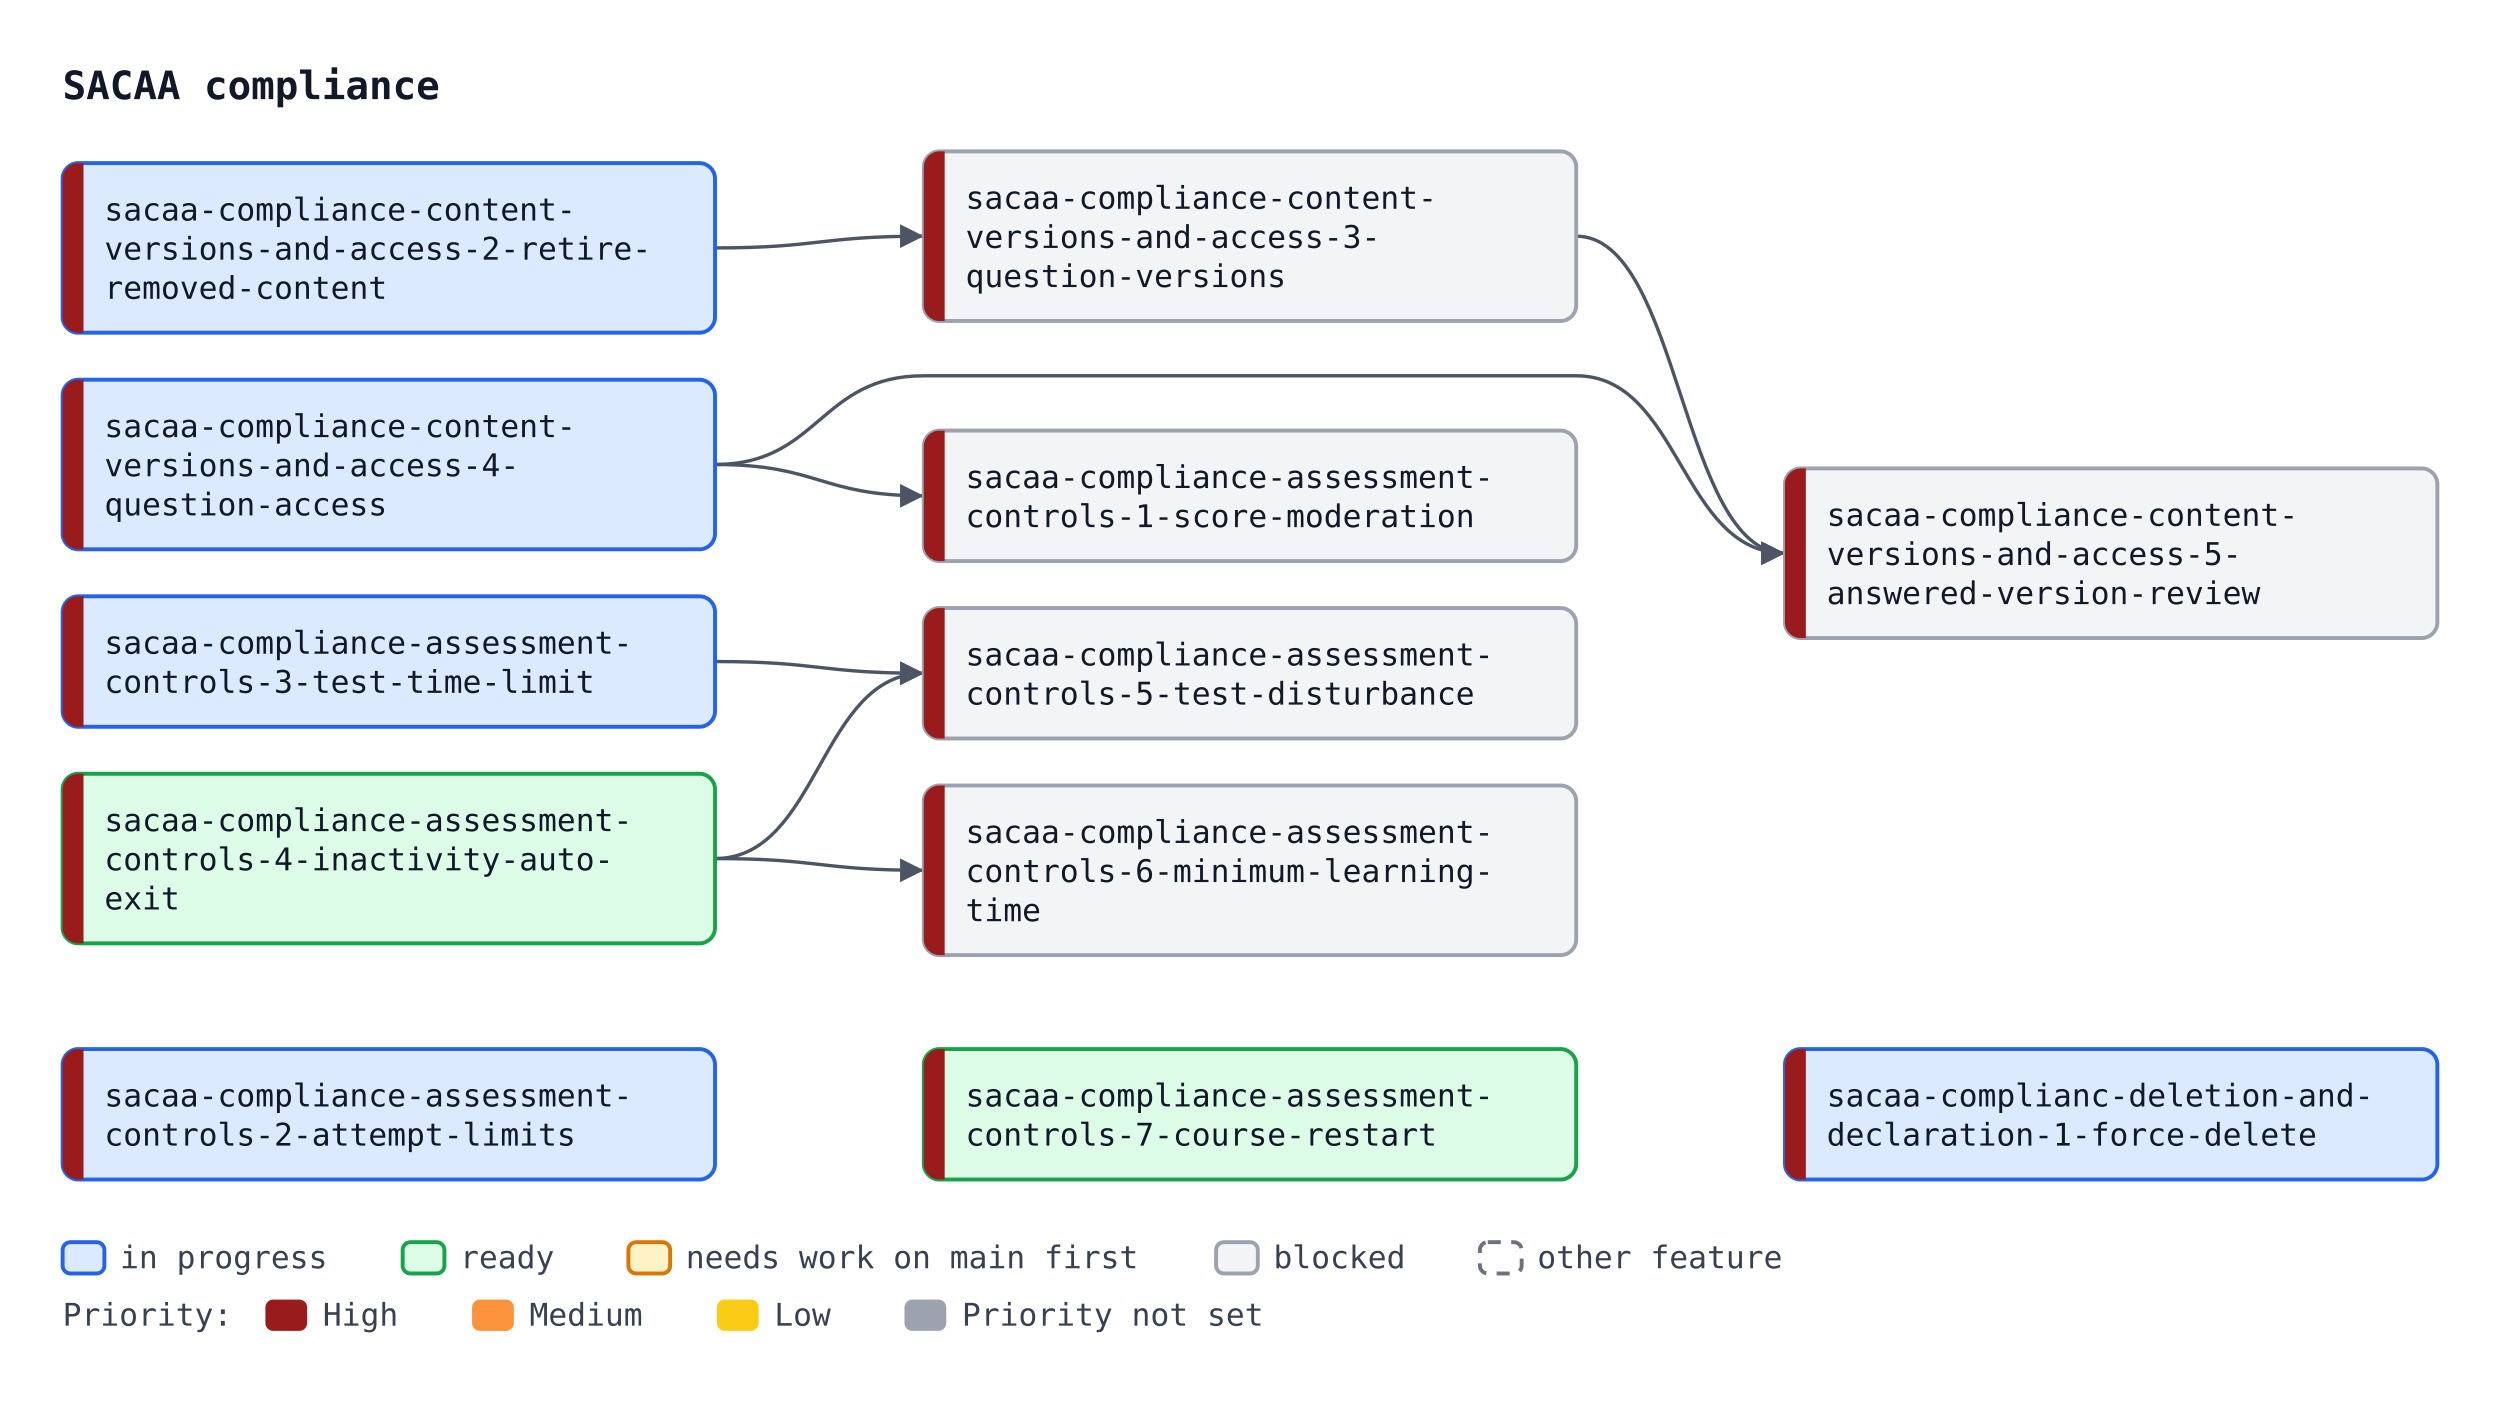
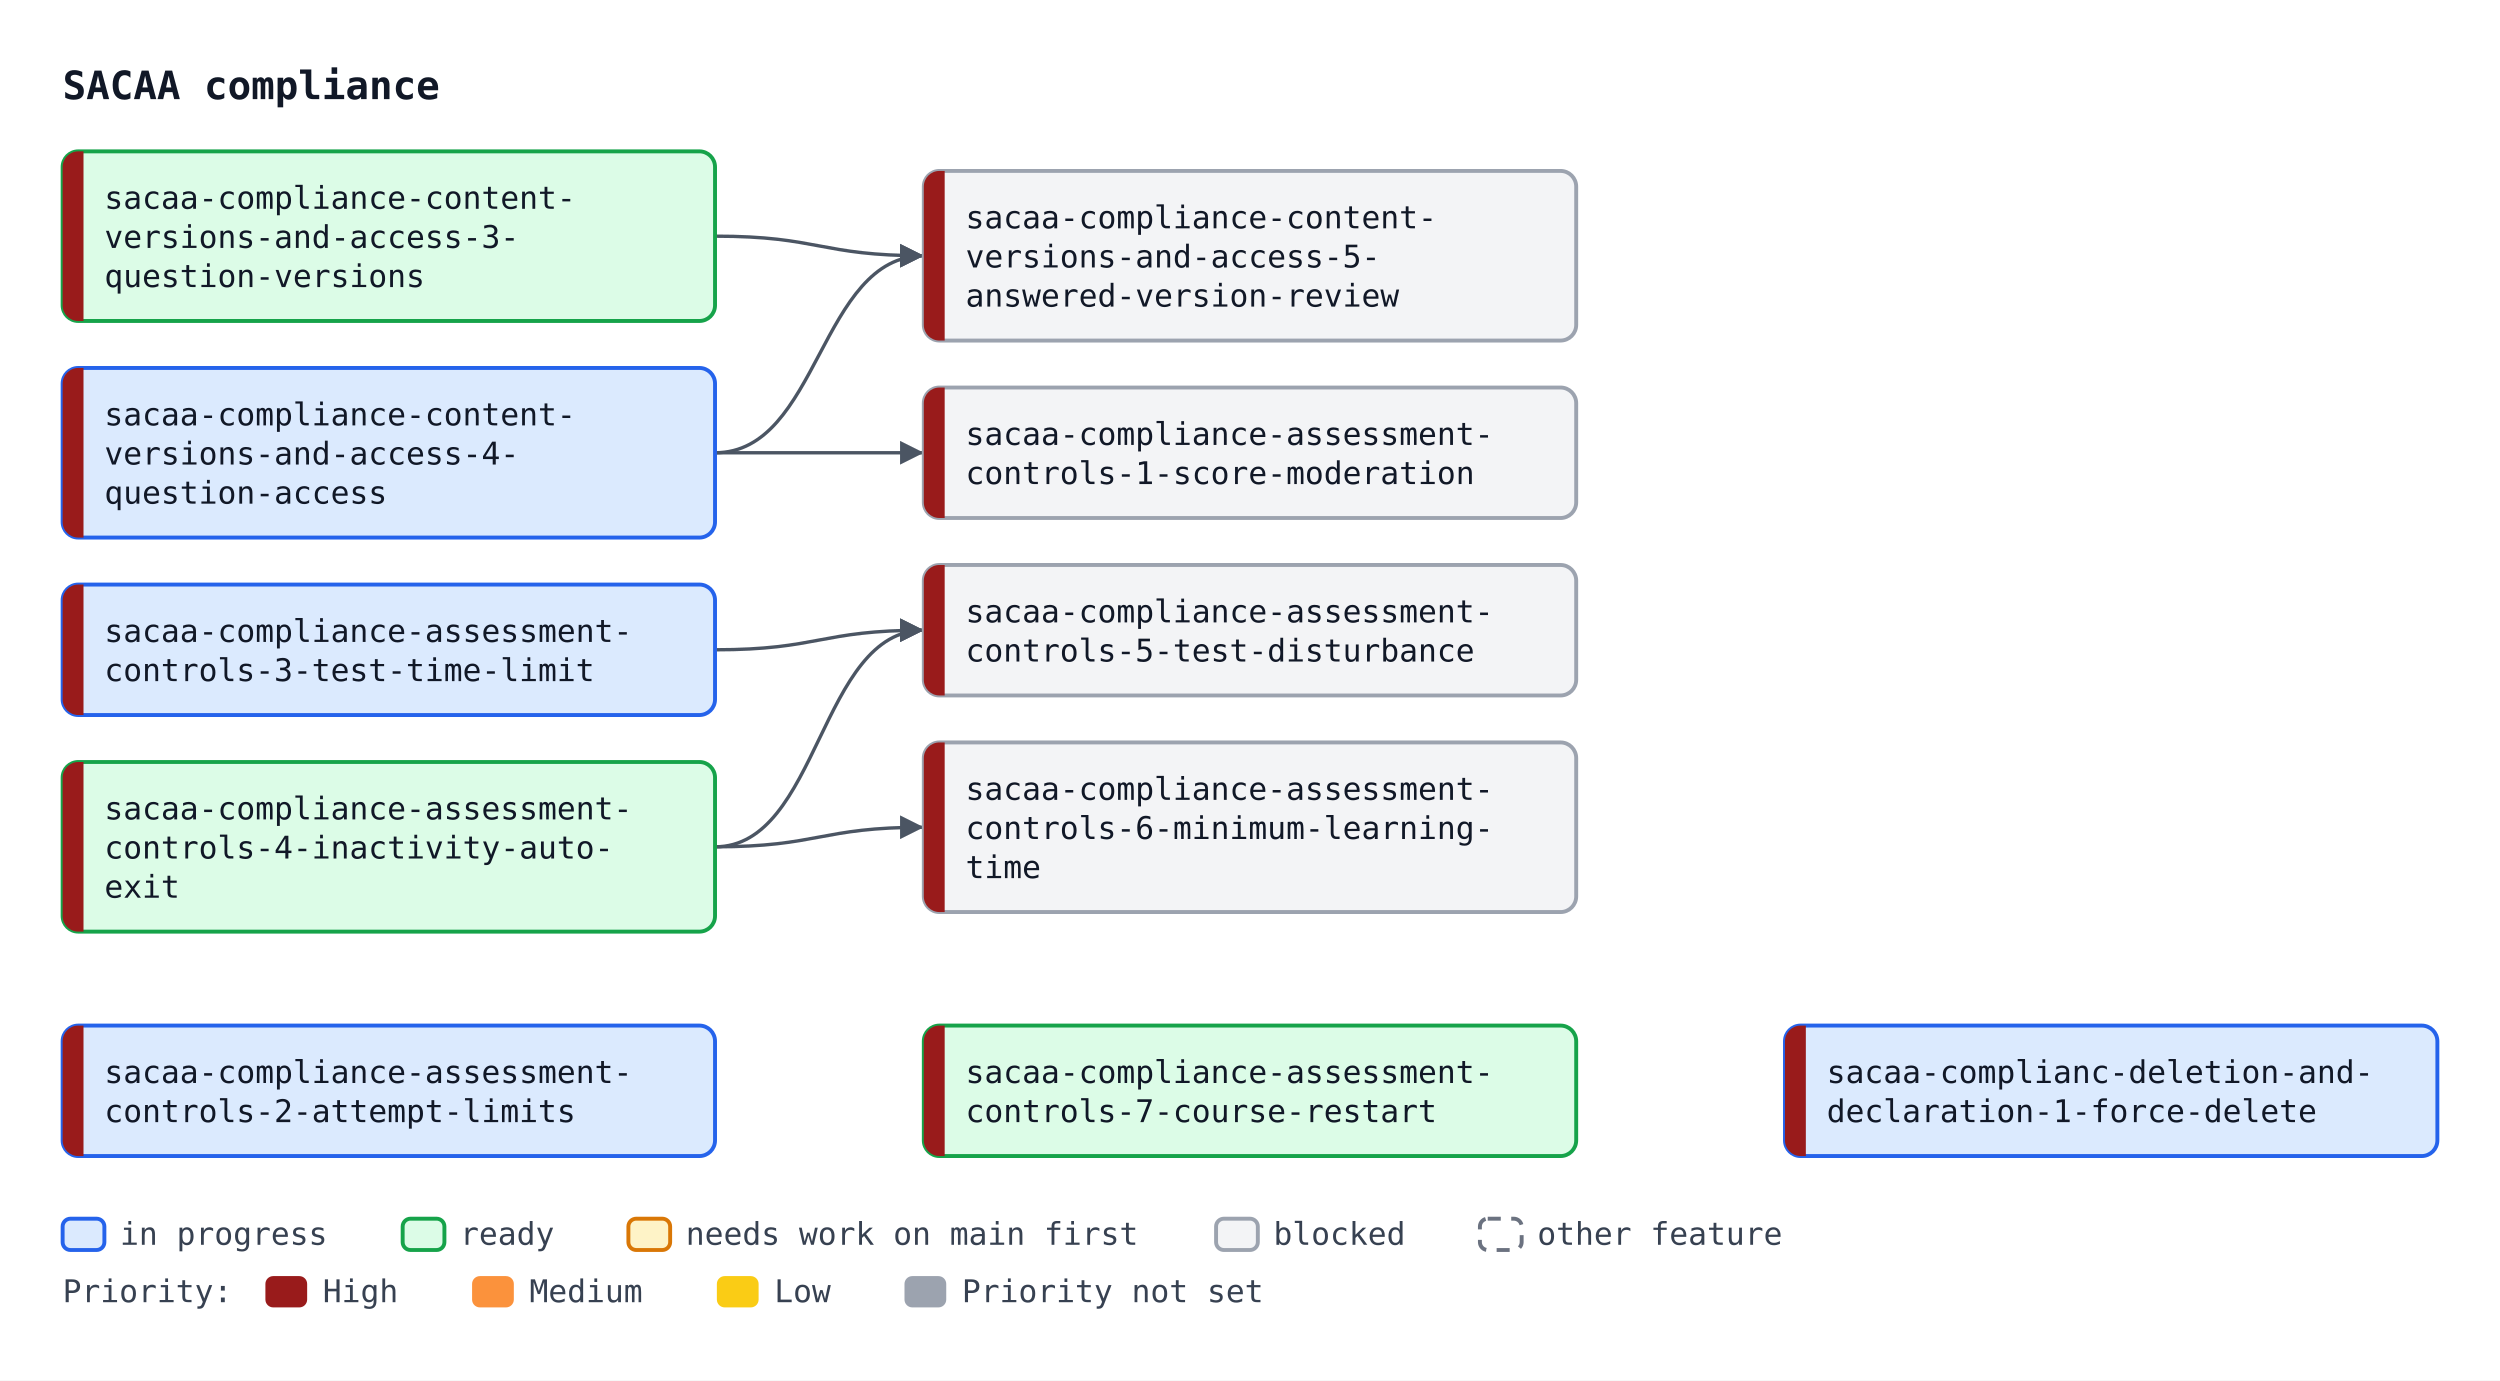
- <svg xmlns="http://www.w3.org/2000/svg" width="958" height="538" viewBox="0 0 958 538" font-family="ui-monospace, SFMono-Regular, Menlo, Consolas, monospace" font-size="12">
+ <svg xmlns="http://www.w3.org/2000/svg" width="958" height="529" viewBox="0 0 958 529" font-family="ui-monospace, SFMono-Regular, Menlo, Consolas, monospace" font-size="12">
  <defs>
    <marker id="arrow" viewBox="0 0 10 10" refX="10" refY="5" markerWidth="7" markerHeight="7" orient="auto-start-reverse">
      <path d="M0,0 L10,5 L0,10 z" fill="#4b5563" />
    </marker>
  </defs>
-   <rect width="958" height="538" fill="#ffffff" />
+   <rect width="958" height="529" fill="#ffffff" />
  <text x="24" y="38" font-size="15" font-weight="bold" fill="#111827">SACAA compliance</text>
-   <path d="M274.0,95.0 C314.0,95.0 314.0,90.5 354.0,90.5" fill="none" stroke="#4b5563" stroke-width="1.3" marker-end="url(#arrow)" />
-   <path d="M604.0,90.5 C644.0,90.5 644.0,212.0 684.0,212.0" fill="none" stroke="#4b5563" stroke-width="1.3" marker-end="url(#arrow)" />
-   <path d="M274.0,178.0 C314.0,178.0 314.0,144.0 354.0,144.0 L604.0,144.0 C644.0,144.0 644.0,212.0 684.0,212.0" fill="none" stroke="#4b5563" stroke-width="1.3" marker-end="url(#arrow)" />
-   <path d="M274.0,178.0 C314.0,178.0 314.0,190.0 354.0,190.0" fill="none" stroke="#4b5563" stroke-width="1.3" marker-end="url(#arrow)" />
-   <path d="M274.0,253.5 C314.0,253.5 314.0,258.0 354.0,258.0" fill="none" stroke="#4b5563" stroke-width="1.3" marker-end="url(#arrow)" />
-   <path d="M274.0,329.0 C314.0,329.0 314.0,258.0 354.0,258.0" fill="none" stroke="#4b5563" stroke-width="1.3" marker-end="url(#arrow)" />
-   <path d="M274.0,329.0 C314.0,329.0 314.0,333.5 354.0,333.5" fill="none" stroke="#4b5563" stroke-width="1.3" marker-end="url(#arrow)" />
-   <rect x="24.0" y="62.5" width="250" height="65" rx="6" fill="#dbeafe" stroke="#2563eb" stroke-width="1.5" />
-   <path d="M32.0,62.5 H30.0 A6,6 0 0 0 24.0,68.5 V121.5 A6,6 0 0 0 30.0,127.5 H32.0 Z" fill="#991b1b" />
-   <text x="40.0" y="84.5" fill="#111827">sacaa-compliance-content-</text>
-   <text x="40.0" y="99.5" fill="#111827">versions-and-access-2-retire-</text>
-   <text x="40.0" y="114.5" fill="#111827">removed-content</text>
-   <rect x="354.0" y="58.0" width="250" height="65" rx="6" fill="#f3f4f6" stroke="#9ca3af" stroke-width="1.5" />
-   <path d="M362.0,58.0 H360.0 A6,6 0 0 0 354.0,64.0 V117.0 A6,6 0 0 0 360.0,123.0 H362.0 Z" fill="#991b1b" />
-   <text x="370.0" y="80.0" fill="#111827">sacaa-compliance-content-</text>
-   <text x="370.0" y="95.0" fill="#111827">versions-and-access-3-</text>
-   <text x="370.0" y="110.0" fill="#111827">question-versions</text>
-   <rect x="24.0" y="145.5" width="250" height="65" rx="6" fill="#dbeafe" stroke="#2563eb" stroke-width="1.5" />
-   <path d="M32.0,145.5 H30.0 A6,6 0 0 0 24.0,151.5 V204.5 A6,6 0 0 0 30.0,210.5 H32.0 Z" fill="#991b1b" />
-   <text x="40.0" y="167.5" fill="#111827">sacaa-compliance-content-</text>
-   <text x="40.0" y="182.5" fill="#111827">versions-and-access-4-</text>
-   <text x="40.0" y="197.5" fill="#111827">question-access</text>
-   <rect x="684.0" y="179.5" width="250" height="65" rx="6" fill="#f3f4f6" stroke="#9ca3af" stroke-width="1.5" />
-   <path d="M692.0,179.5 H690.0 A6,6 0 0 0 684.0,185.5 V238.5 A6,6 0 0 0 690.0,244.5 H692.0 Z" fill="#991b1b" />
-   <text x="700.0" y="201.5" fill="#111827">sacaa-compliance-content-</text>
-   <text x="700.0" y="216.5" fill="#111827">versions-and-access-5-</text>
-   <text x="700.0" y="231.5" fill="#111827">answered-version-review</text>
-   <rect x="354.0" y="165.0" width="250" height="50" rx="6" fill="#f3f4f6" stroke="#9ca3af" stroke-width="1.5" />
-   <path d="M362.0,165.0 H360.0 A6,6 0 0 0 354.0,171.0 V209.0 A6,6 0 0 0 360.0,215.0 H362.0 Z" fill="#991b1b" />
-   <text x="370.0" y="187.0" fill="#111827">sacaa-compliance-assessment-</text>
-   <text x="370.0" y="202.0" fill="#111827">controls-1-score-moderation</text>
-   <rect x="24.0" y="228.5" width="250" height="50" rx="6" fill="#dbeafe" stroke="#2563eb" stroke-width="1.5" />
-   <path d="M32.0,228.5 H30.0 A6,6 0 0 0 24.0,234.5 V272.5 A6,6 0 0 0 30.0,278.5 H32.0 Z" fill="#991b1b" />
-   <text x="40.0" y="250.5" fill="#111827">sacaa-compliance-assessment-</text>
-   <text x="40.0" y="265.5" fill="#111827">controls-3-test-time-limit</text>
-   <rect x="24.0" y="296.5" width="250" height="65" rx="6" fill="#dcfce7" stroke="#16a34a" stroke-width="1.5" />
-   <path d="M32.0,296.5 H30.0 A6,6 0 0 0 24.0,302.5 V355.5 A6,6 0 0 0 30.0,361.5 H32.0 Z" fill="#991b1b" />
-   <text x="40.0" y="318.5" fill="#111827">sacaa-compliance-assessment-</text>
-   <text x="40.0" y="333.5" fill="#111827">controls-4-inactivity-auto-</text>
-   <text x="40.0" y="348.5" fill="#111827">exit</text>
-   <rect x="354.0" y="233.0" width="250" height="50" rx="6" fill="#f3f4f6" stroke="#9ca3af" stroke-width="1.5" />
-   <path d="M362.0,233.0 H360.0 A6,6 0 0 0 354.0,239.0 V277.0 A6,6 0 0 0 360.0,283.0 H362.0 Z" fill="#991b1b" />
-   <text x="370.0" y="255.0" fill="#111827">sacaa-compliance-assessment-</text>
-   <text x="370.0" y="270.0" fill="#111827">controls-5-test-disturbance</text>
-   <rect x="354.0" y="301.0" width="250" height="65" rx="6" fill="#f3f4f6" stroke="#9ca3af" stroke-width="1.5" />
-   <path d="M362.0,301.0 H360.0 A6,6 0 0 0 354.0,307.0 V360.0 A6,6 0 0 0 360.0,366.0 H362.0 Z" fill="#991b1b" />
-   <text x="370.0" y="323.0" fill="#111827">sacaa-compliance-assessment-</text>
-   <text x="370.0" y="338.0" fill="#111827">controls-6-minimum-learning-</text>
-   <text x="370.0" y="353.0" fill="#111827">time</text>
-   <rect x="24.0" y="402.0" width="250" height="50" rx="6" fill="#dbeafe" stroke="#2563eb" stroke-width="1.5" />
-   <path d="M32.0,402.0 H30.0 A6,6 0 0 0 24.0,408.0 V446.0 A6,6 0 0 0 30.0,452.0 H32.0 Z" fill="#991b1b" />
-   <text x="40.0" y="424.0" fill="#111827">sacaa-compliance-assessment-</text>
-   <text x="40.0" y="439.0" fill="#111827">controls-2-attempt-limits</text>
-   <rect x="354.0" y="402.0" width="250" height="50" rx="6" fill="#dcfce7" stroke="#16a34a" stroke-width="1.5" />
-   <path d="M362.0,402.0 H360.0 A6,6 0 0 0 354.0,408.0 V446.0 A6,6 0 0 0 360.0,452.0 H362.0 Z" fill="#991b1b" />
-   <text x="370.0" y="424.0" fill="#111827">sacaa-compliance-assessment-</text>
-   <text x="370.0" y="439.0" fill="#111827">controls-7-course-restart</text>
-   <rect x="684.0" y="402.0" width="250" height="50" rx="6" fill="#dbeafe" stroke="#2563eb" stroke-width="1.5" />
-   <path d="M692.0,402.0 H690.0 A6,6 0 0 0 684.0,408.0 V446.0 A6,6 0 0 0 690.0,452.0 H692.0 Z" fill="#991b1b" />
-   <text x="700.0" y="424.0" fill="#111827">sacaa-complianc-deletion-and-</text>
-   <text x="700.0" y="439.0" fill="#111827">declaration-1-force-delete</text>
-   <rect x="24.0" y="476" width="16" height="12" rx="3" fill="#dbeafe" stroke="#2563eb" stroke-width="1.5" />
-   <text x="46.0" y="486" fill="#374151">in progress</text>
-   <rect x="154.3" y="476" width="16" height="12" rx="3" fill="#dcfce7" stroke="#16a34a" stroke-width="1.5" />
-   <text x="176.3" y="486" fill="#374151">ready</text>
-   <rect x="240.8" y="476" width="16" height="12" rx="3" fill="#fef3c7" stroke="#d97706" stroke-width="1.5" />
-   <text x="262.8" y="486" fill="#374151">needs work on main first</text>
-   <rect x="466.0" y="476" width="16" height="12" rx="3" fill="#f3f4f6" stroke="#9ca3af" stroke-width="1.5" />
-   <text x="488.0" y="486" fill="#374151">blocked</text>
-   <rect x="567.1" y="476" width="16" height="12" rx="3" fill="#ffffff" stroke="#6b7280" stroke-width="1.5" stroke-dasharray="5 4" />
-   <text x="589.1" y="486" fill="#374151">other feature</text>
-   <text x="24" y="508" fill="#374151">Priority:</text>
-   <rect x="101.7" y="498" width="16" height="12" rx="3" fill="#991b1b" />
-   <text x="123.7" y="508" fill="#374151">High</text>
-   <rect x="180.9" y="498" width="16" height="12" rx="3" fill="#fb923c" />
-   <text x="202.9" y="508" fill="#374151">Medium</text>
-   <rect x="274.7" y="498" width="16" height="12" rx="3" fill="#facc15" />
-   <text x="296.7" y="508" fill="#374151">Low</text>
-   <rect x="346.6" y="498" width="16" height="12" rx="3" fill="#9ca3af" />
-   <text x="368.6" y="508" fill="#374151">Priority not set</text>
+   <path d="M274.0,90.5 C314.0,90.5 314.0,98.0 354.0,98.0" fill="none" stroke="#4b5563" stroke-width="1.3" marker-end="url(#arrow)" />
+   <path d="M274.0,173.5 C314.0,173.5 314.0,98.0 354.0,98.0" fill="none" stroke="#4b5563" stroke-width="1.3" marker-end="url(#arrow)" />
+   <path d="M274.0,173.5 C314.0,173.5 314.0,173.5 354.0,173.5" fill="none" stroke="#4b5563" stroke-width="1.3" marker-end="url(#arrow)" />
+   <path d="M274.0,249.0 C314.0,249.0 314.0,241.5 354.0,241.5" fill="none" stroke="#4b5563" stroke-width="1.3" marker-end="url(#arrow)" />
+   <path d="M274.0,324.5 C314.0,324.5 314.0,241.5 354.0,241.5" fill="none" stroke="#4b5563" stroke-width="1.3" marker-end="url(#arrow)" />
+   <path d="M274.0,324.5 C314.0,324.5 314.0,317.0 354.0,317.0" fill="none" stroke="#4b5563" stroke-width="1.3" marker-end="url(#arrow)" />
+   <rect x="24.0" y="58.0" width="250" height="65" rx="6" fill="#dcfce7" stroke="#16a34a" stroke-width="1.5" />
+   <path d="M32.0,58.0 H30.0 A6,6 0 0 0 24.0,64.0 V117.0 A6,6 0 0 0 30.0,123.0 H32.0 Z" fill="#991b1b" />
+   <text x="40.0" y="80.0" fill="#111827">sacaa-compliance-content-</text>
+   <text x="40.0" y="95.0" fill="#111827">versions-and-access-3-</text>
+   <text x="40.0" y="110.0" fill="#111827">question-versions</text>
+   <rect x="24.0" y="141.0" width="250" height="65" rx="6" fill="#dbeafe" stroke="#2563eb" stroke-width="1.5" />
+   <path d="M32.0,141.0 H30.0 A6,6 0 0 0 24.0,147.0 V200.0 A6,6 0 0 0 30.0,206.0 H32.0 Z" fill="#991b1b" />
+   <text x="40.0" y="163.0" fill="#111827">sacaa-compliance-content-</text>
+   <text x="40.0" y="178.0" fill="#111827">versions-and-access-4-</text>
+   <text x="40.0" y="193.0" fill="#111827">question-access</text>
+   <rect x="354.0" y="65.5" width="250" height="65" rx="6" fill="#f3f4f6" stroke="#9ca3af" stroke-width="1.5" />
+   <path d="M362.0,65.5 H360.0 A6,6 0 0 0 354.0,71.5 V124.5 A6,6 0 0 0 360.0,130.5 H362.0 Z" fill="#991b1b" />
+   <text x="370.0" y="87.5" fill="#111827">sacaa-compliance-content-</text>
+   <text x="370.0" y="102.5" fill="#111827">versions-and-access-5-</text>
+   <text x="370.0" y="117.5" fill="#111827">answered-version-review</text>
+   <rect x="354.0" y="148.5" width="250" height="50" rx="6" fill="#f3f4f6" stroke="#9ca3af" stroke-width="1.5" />
+   <path d="M362.0,148.5 H360.0 A6,6 0 0 0 354.0,154.5 V192.5 A6,6 0 0 0 360.0,198.5 H362.0 Z" fill="#991b1b" />
+   <text x="370.0" y="170.5" fill="#111827">sacaa-compliance-assessment-</text>
+   <text x="370.0" y="185.5" fill="#111827">controls-1-score-moderation</text>
+   <rect x="24.0" y="224.0" width="250" height="50" rx="6" fill="#dbeafe" stroke="#2563eb" stroke-width="1.5" />
+   <path d="M32.0,224.0 H30.0 A6,6 0 0 0 24.0,230.0 V268.0 A6,6 0 0 0 30.0,274.0 H32.0 Z" fill="#991b1b" />
+   <text x="40.0" y="246.0" fill="#111827">sacaa-compliance-assessment-</text>
+   <text x="40.0" y="261.0" fill="#111827">controls-3-test-time-limit</text>
+   <rect x="24.0" y="292.0" width="250" height="65" rx="6" fill="#dcfce7" stroke="#16a34a" stroke-width="1.5" />
+   <path d="M32.0,292.0 H30.0 A6,6 0 0 0 24.0,298.0 V351.0 A6,6 0 0 0 30.0,357.0 H32.0 Z" fill="#991b1b" />
+   <text x="40.0" y="314.0" fill="#111827">sacaa-compliance-assessment-</text>
+   <text x="40.0" y="329.0" fill="#111827">controls-4-inactivity-auto-</text>
+   <text x="40.0" y="344.0" fill="#111827">exit</text>
+   <rect x="354.0" y="216.5" width="250" height="50" rx="6" fill="#f3f4f6" stroke="#9ca3af" stroke-width="1.5" />
+   <path d="M362.0,216.5 H360.0 A6,6 0 0 0 354.0,222.5 V260.5 A6,6 0 0 0 360.0,266.5 H362.0 Z" fill="#991b1b" />
+   <text x="370.0" y="238.5" fill="#111827">sacaa-compliance-assessment-</text>
+   <text x="370.0" y="253.5" fill="#111827">controls-5-test-disturbance</text>
+   <rect x="354.0" y="284.5" width="250" height="65" rx="6" fill="#f3f4f6" stroke="#9ca3af" stroke-width="1.5" />
+   <path d="M362.0,284.5 H360.0 A6,6 0 0 0 354.0,290.5 V343.5 A6,6 0 0 0 360.0,349.5 H362.0 Z" fill="#991b1b" />
+   <text x="370.0" y="306.5" fill="#111827">sacaa-compliance-assessment-</text>
+   <text x="370.0" y="321.5" fill="#111827">controls-6-minimum-learning-</text>
+   <text x="370.0" y="336.5" fill="#111827">time</text>
+   <rect x="24.0" y="393.0" width="250" height="50" rx="6" fill="#dbeafe" stroke="#2563eb" stroke-width="1.5" />
+   <path d="M32.0,393.0 H30.0 A6,6 0 0 0 24.0,399.0 V437.0 A6,6 0 0 0 30.0,443.0 H32.0 Z" fill="#991b1b" />
+   <text x="40.0" y="415.0" fill="#111827">sacaa-compliance-assessment-</text>
+   <text x="40.0" y="430.0" fill="#111827">controls-2-attempt-limits</text>
+   <rect x="354.0" y="393.0" width="250" height="50" rx="6" fill="#dcfce7" stroke="#16a34a" stroke-width="1.5" />
+   <path d="M362.0,393.0 H360.0 A6,6 0 0 0 354.0,399.0 V437.0 A6,6 0 0 0 360.0,443.0 H362.0 Z" fill="#991b1b" />
+   <text x="370.0" y="415.0" fill="#111827">sacaa-compliance-assessment-</text>
+   <text x="370.0" y="430.0" fill="#111827">controls-7-course-restart</text>
+   <rect x="684.0" y="393.0" width="250" height="50" rx="6" fill="#dbeafe" stroke="#2563eb" stroke-width="1.5" />
+   <path d="M692.0,393.0 H690.0 A6,6 0 0 0 684.0,399.0 V437.0 A6,6 0 0 0 690.0,443.0 H692.0 Z" fill="#991b1b" />
+   <text x="700.0" y="415.0" fill="#111827">sacaa-complianc-deletion-and-</text>
+   <text x="700.0" y="430.0" fill="#111827">declaration-1-force-delete</text>
+   <rect x="24.0" y="467" width="16" height="12" rx="3" fill="#dbeafe" stroke="#2563eb" stroke-width="1.5" />
+   <text x="46.0" y="477" fill="#374151">in progress</text>
+   <rect x="154.3" y="467" width="16" height="12" rx="3" fill="#dcfce7" stroke="#16a34a" stroke-width="1.5" />
+   <text x="176.3" y="477" fill="#374151">ready</text>
+   <rect x="240.8" y="467" width="16" height="12" rx="3" fill="#fef3c7" stroke="#d97706" stroke-width="1.5" />
+   <text x="262.8" y="477" fill="#374151">needs work on main first</text>
+   <rect x="466.0" y="467" width="16" height="12" rx="3" fill="#f3f4f6" stroke="#9ca3af" stroke-width="1.5" />
+   <text x="488.0" y="477" fill="#374151">blocked</text>
+   <rect x="567.1" y="467" width="16" height="12" rx="3" fill="#ffffff" stroke="#6b7280" stroke-width="1.5" stroke-dasharray="5 4" />
+   <text x="589.1" y="477" fill="#374151">other feature</text>
+   <text x="24" y="499" fill="#374151">Priority:</text>
+   <rect x="101.7" y="489" width="16" height="12" rx="3" fill="#991b1b" />
+   <text x="123.7" y="499" fill="#374151">High</text>
+   <rect x="180.9" y="489" width="16" height="12" rx="3" fill="#fb923c" />
+   <text x="202.9" y="499" fill="#374151">Medium</text>
+   <rect x="274.7" y="489" width="16" height="12" rx="3" fill="#facc15" />
+   <text x="296.7" y="499" fill="#374151">Low</text>
+   <rect x="346.6" y="489" width="16" height="12" rx="3" fill="#9ca3af" />
+   <text x="368.6" y="499" fill="#374151">Priority not set</text>
</svg>
